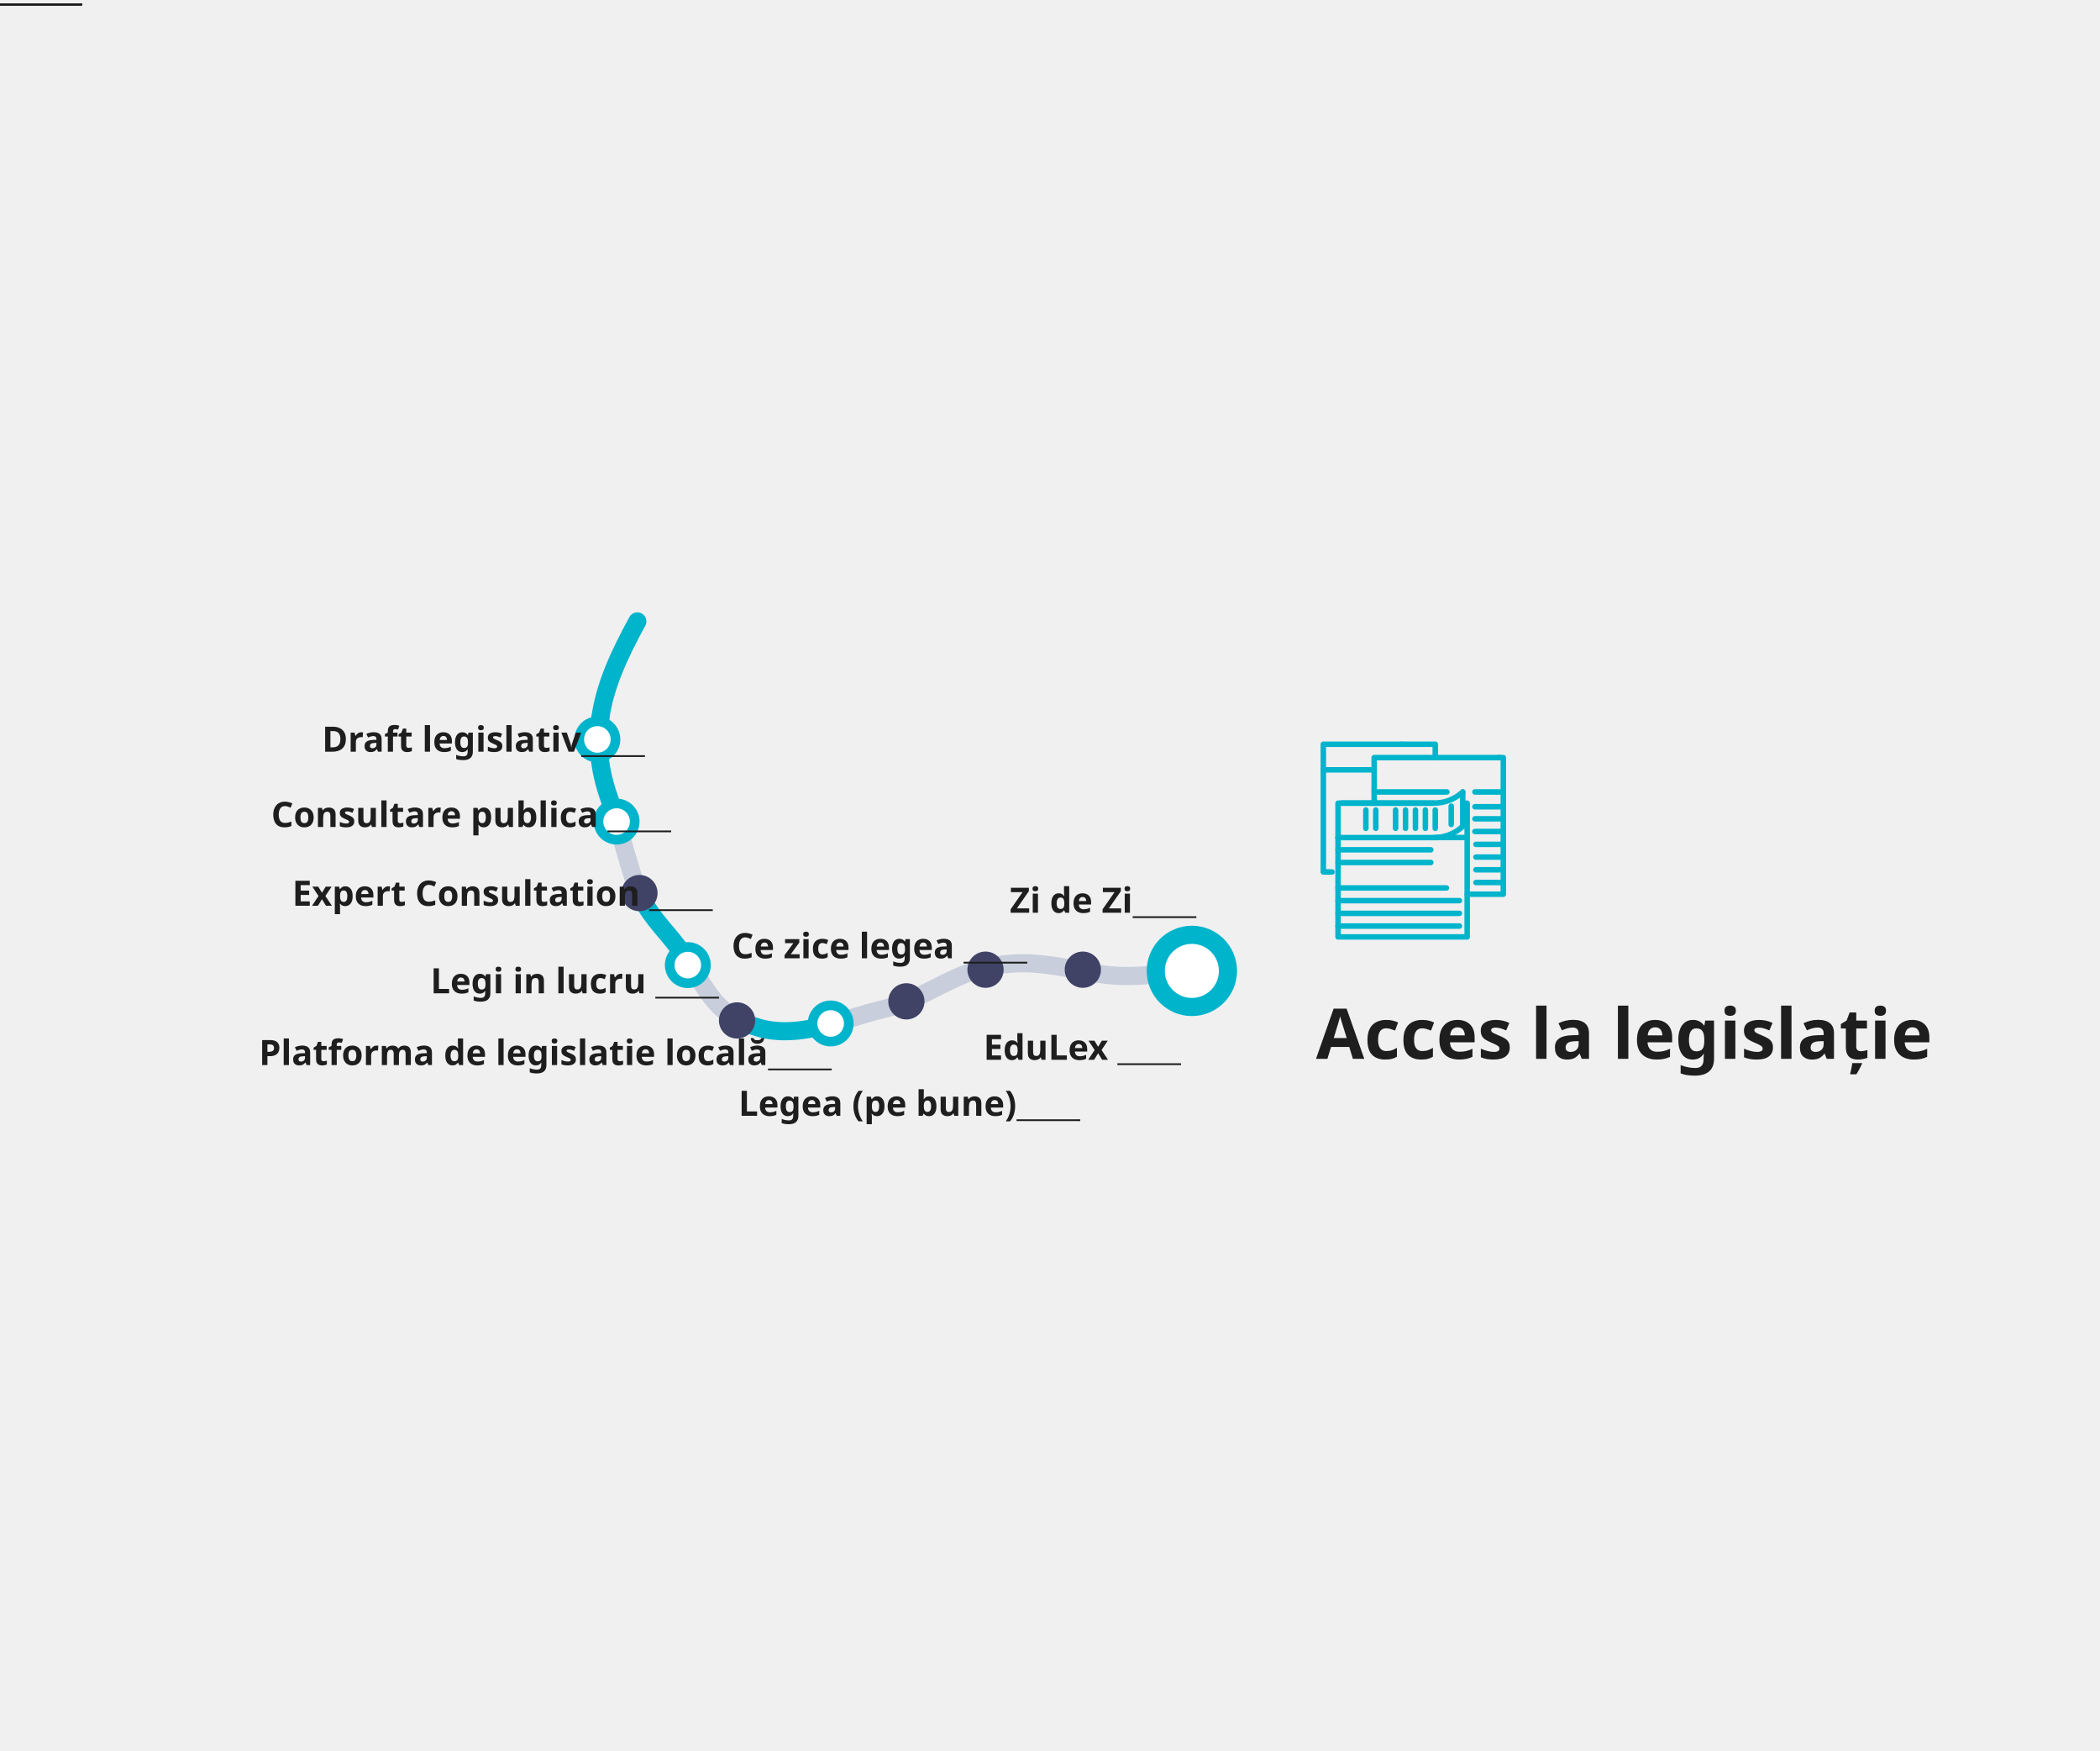
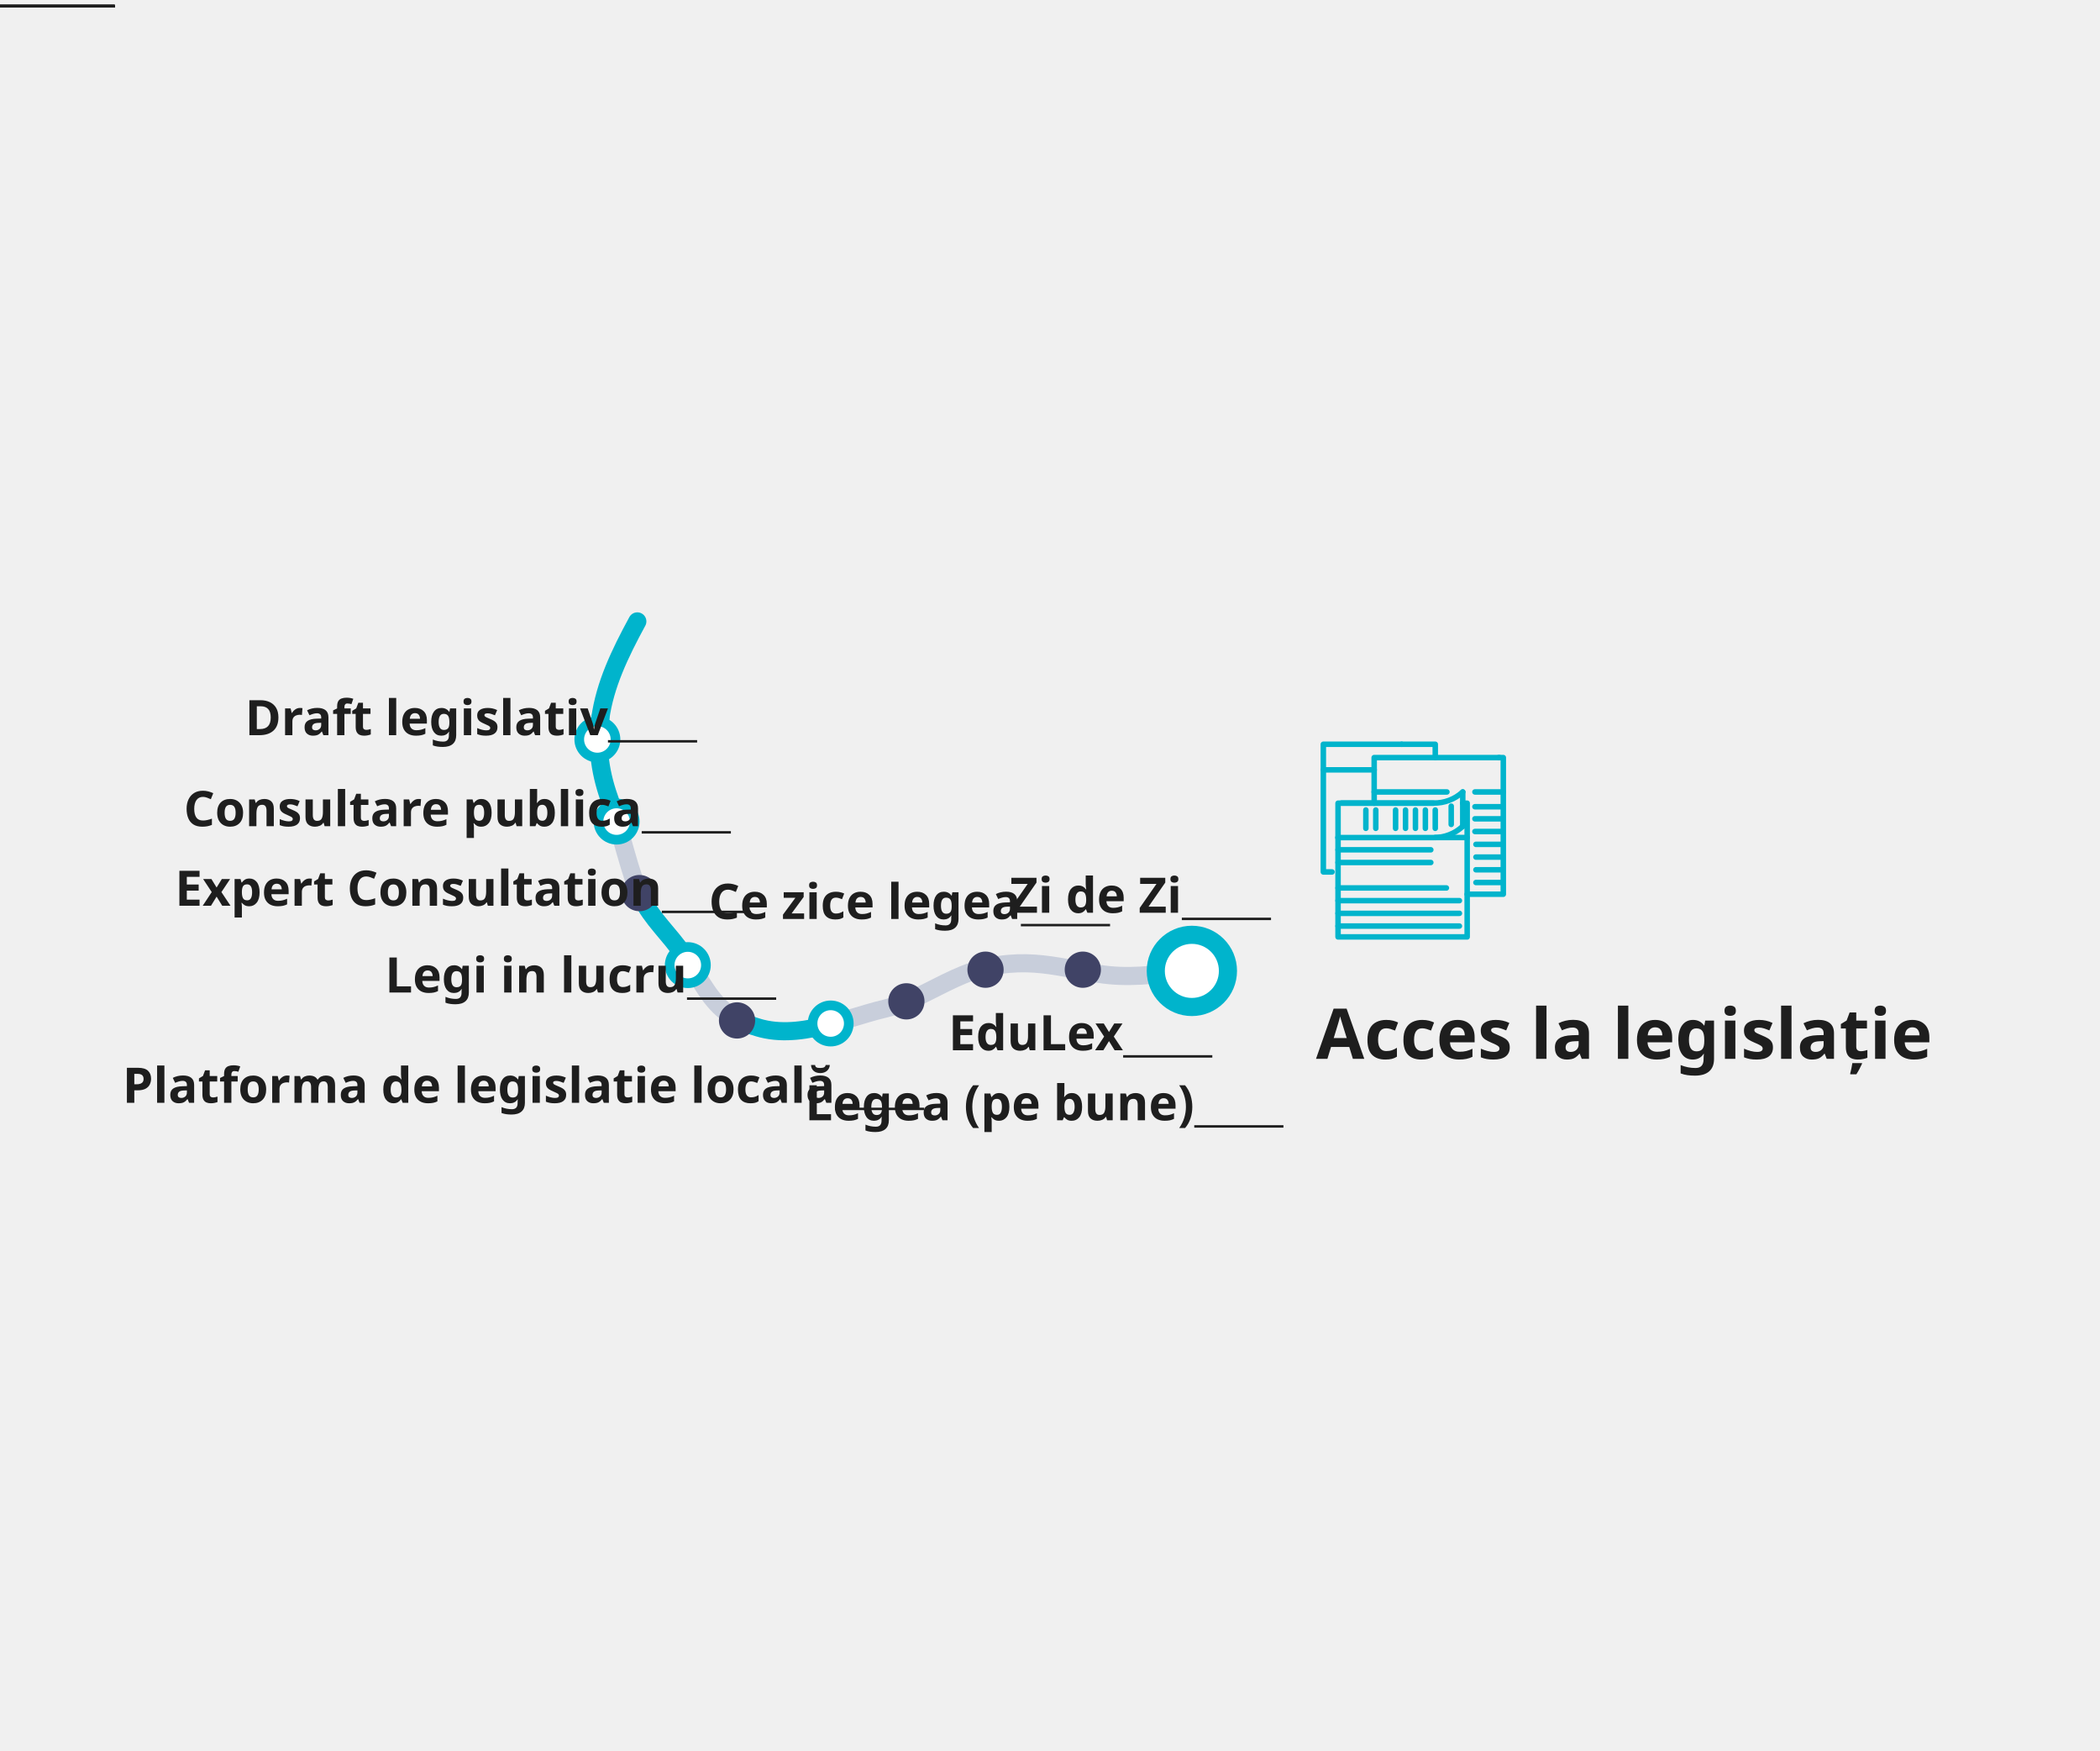
<svg xmlns="http://www.w3.org/2000/svg" width="1200" height="1000" viewBox="0 0 1200 1000" fill="none">
  <g id="segment-participation-03-legislatie-accesibila">
    <g id="Group 1167">
      <g id="Group 1116">
        <path id="Vector" d="M421.746 582.543C408.274 575.558 403.387 565.205 394.856 551.815" stroke="#C8CEDB" stroke-width="10.358" stroke-miterlimit="10" stroke-linecap="round" stroke-linejoin="round" />
        <path id="Vector_2" d="M474.753 585.028C461.556 588.534 448.222 590.77 435.44 587.623C434.832 587.485 434.225 587.319 433.617 587.126C429.007 585.801 425.114 584.283 421.746 582.516" stroke="#00B4CC" stroke-width="10.358" stroke-miterlimit="10" stroke-linecap="round" stroke-linejoin="round" />
        <path id="Vector_3" d="M474.753 585.028C481.876 583.123 488.971 580.859 495.873 578.843C499.186 577.877 502.471 576.994 505.674 576.221C520.333 572.715 532.315 565.04 545.456 559.049C551.861 556.122 558.542 553.61 565.941 552.147C580.96 549.22 592.583 550.159 604.84 552.174C612.018 553.362 619.39 554.935 627.81 556.316C643.712 558.911 659.945 557.061 676.151 554.714" stroke="#C8CEDB" stroke-width="10.358" stroke-miterlimit="10" stroke-linecap="round" stroke-linejoin="round" />
        <path id="Vector_4" d="M366.228 512.31C372.853 525.644 381.853 532.629 391.24 546.322C392.538 548.2 393.725 550.049 394.857 551.816" stroke="#00B4CC" stroke-width="10.358" stroke-miterlimit="10" stroke-linecap="round" stroke-linejoin="round" />
        <path id="Vector_5" d="M352.451 469.352C355.792 480.505 358.663 491.824 362.362 502.895C363.522 506.401 364.819 509.493 366.227 512.282" stroke="#C8CEDB" stroke-width="10.358" stroke-miterlimit="10" stroke-linecap="round" stroke-linejoin="round" />
        <path id="Vector_6" d="M343.037 410.299C341.05 424.461 342.209 439.397 348.145 456.072C349.718 460.462 351.126 464.879 352.452 469.351" stroke="#00B4CC" stroke-width="10.358" stroke-miterlimit="10" stroke-linecap="round" stroke-linejoin="round" />
        <path id="Vector_7" d="M364.185 355C354.108 373.525 345.715 391.194 343.037 410.298" stroke="#00B4CC" stroke-width="10.358" stroke-miterlimit="10" stroke-linecap="round" stroke-linejoin="round" />
        <path id="Vector_8" d="M681.065 575.282C692.455 575.282 701.688 566.049 701.688 554.659C701.688 543.269 692.455 534.036 681.065 534.036C669.676 534.036 660.442 543.269 660.442 554.659C660.442 566.049 669.676 575.282 681.065 575.282Z" fill="white" stroke="#00B4CC" stroke-width="10.358" stroke-miterlimit="10" stroke-linecap="round" stroke-linejoin="round" />
        <path id="Vector_9" d="M341.353 432.771C347.071 432.771 351.706 428.136 351.706 422.419C351.706 416.701 347.071 412.066 341.353 412.066C335.635 412.066 331 416.701 331 422.419C331 428.136 335.635 432.771 341.353 432.771Z" fill="white" stroke="#00B4CC" stroke-width="5.522" stroke-miterlimit="10" stroke-linecap="round" stroke-linejoin="round" />
        <path id="Vector_10" d="M352.341 479.705C358.059 479.705 362.694 475.069 362.694 469.352C362.694 463.634 358.059 458.999 352.341 458.999C346.623 458.999 341.988 463.634 341.988 469.352C341.988 475.069 346.623 479.705 352.341 479.705Z" fill="white" stroke="#00B4CC" stroke-width="5.522" stroke-miterlimit="10" stroke-linecap="round" stroke-linejoin="round" />
        <path id="Vector_11" d="M365.399 520.564C371.117 520.564 375.752 515.929 375.752 510.211C375.752 504.494 371.117 499.858 365.399 499.858C359.681 499.858 355.046 504.494 355.046 510.211C355.046 515.929 359.681 520.564 365.399 520.564Z" fill="#404366" />
        <path id="Vector_12" d="M393.035 561.699C398.752 561.699 403.387 557.064 403.387 551.347C403.387 545.629 398.752 540.994 393.035 540.994C387.317 540.994 382.682 545.629 382.682 551.347C382.682 557.064 387.317 561.699 393.035 561.699Z" fill="white" stroke="#00B4CC" stroke-width="5.522" stroke-miterlimit="10" stroke-linecap="round" stroke-linejoin="round" />
        <path id="Vector_13" d="M421.167 593.31C426.885 593.31 431.52 588.675 431.52 582.957C431.52 577.239 426.885 572.604 421.167 572.604C415.45 572.604 410.814 577.239 410.814 582.957C410.814 588.675 415.45 593.31 421.167 593.31Z" fill="#404366" />
        <path id="Vector_14" d="M474.67 595.05C480.388 595.05 485.023 590.414 485.023 584.697C485.023 578.979 480.388 574.344 474.67 574.344C468.953 574.344 464.317 578.979 464.317 584.697C464.317 590.414 468.953 595.05 474.67 595.05Z" fill="white" stroke="#00B4CC" stroke-width="5.522" stroke-miterlimit="10" stroke-linecap="round" stroke-linejoin="round" />
        <path id="Vector_15" d="M563.153 564.322C568.87 564.322 573.506 559.687 573.506 553.969C573.506 548.251 568.87 543.616 563.153 543.616C557.435 543.616 552.8 548.251 552.8 553.969C552.8 559.687 557.435 564.322 563.153 564.322Z" fill="#404366" />
        <path id="Vector_16" d="M517.932 582.405C523.65 582.405 528.285 577.77 528.285 572.052C528.285 566.334 523.65 561.699 517.932 561.699C512.214 561.699 507.579 566.334 507.579 572.052C507.579 577.77 512.214 582.405 517.932 582.405Z" fill="#404366" />
        <path id="Vector_17" d="M618.755 564.322C624.473 564.322 629.108 559.687 629.108 553.969C629.108 548.251 624.473 543.616 618.755 543.616C613.037 543.616 608.402 548.251 608.402 553.969C608.402 559.687 613.037 564.322 618.755 564.322Z" fill="#404366" />
      </g>
-       <text class="btn-project" text-decoration="underline" cursor="pointer" projectid="1" id="Draft legislativ" fill="#1E1E1E" xml:space="preserve" style="white-space: pre" font-family="Titillium Web" font-size="20" font-weight="600" letter-spacing="0px">
-         <tspan x="184" y="429.45">Draft legislativ</tspan>
+       <text class="btn-project" text-decoration="underline" cursor="pointer" projectid="1" id="Draft legislativ" fill="#1E1E1E" xml:space="preserve" style="white-space: pre" font-family="Titillium Web" font-size="28" font-weight="600" letter-spacing="0px">
+         <tspan x="140" y="420">Draft legislativ</tspan>
      </text>
-       <text class="btn-project" text-decoration="underline" cursor="pointer" projectid="2" id="Consultare publica" fill="#1E1E1E" xml:space="preserve" style="white-space: pre" font-family="Titillium Web" font-size="20" font-weight="600" letter-spacing="0px">
-         <tspan x="155" y="472.45">Consultare publica- </tspan>
+       <text class="btn-project" text-decoration="underline" cursor="pointer" projectid="2" id="Consultare publica" fill="#1E1E1E" xml:space="preserve" style="white-space: pre" font-family="Titillium Web" font-size="28" font-weight="600" letter-spacing="0px">
+         <tspan x="105" y="472">Consultare publica</tspan>
      </text>
-       <text class="btn-project" text-decoration="underline" cursor="pointer" projectid="3" id="Expert Consultation" fill="#1E1E1E" xml:space="preserve" style="white-space: pre" font-family="Titillium Web" font-size="20" font-weight="600" letter-spacing="0px">
-         <tspan x="167" y="517.45">Expert Consultation- </tspan>
+       <text class="btn-project" text-decoration="underline" cursor="pointer" projectid="3" id="Expert Consultation" fill="#1E1E1E" xml:space="preserve" style="white-space: pre" font-family="Titillium Web" font-size="28" font-weight="600" letter-spacing="0px">
+         <tspan x="100" y="517.45">Expert Consultation</tspan>
      </text>
-       <text class="btn-project" text-decoration="underline" cursor="pointer" projectid="4" id="Legi in lucru" fill="#1E1E1E" xml:space="preserve" style="white-space: pre" font-family="Titillium Web" font-size="20" font-weight="600" letter-spacing="0px">
-         <tspan x="246" y="567.45">Legi in lucru- </tspan>
+       <text class="btn-project" text-decoration="underline" cursor="pointer" projectid="4" id="Legi in lucru" fill="#1E1E1E" xml:space="preserve" style="white-space: pre" font-family="Titillium Web" font-size="28" font-weight="600" letter-spacing="0px">
+         <tspan x="220" y="567">Legi in lucru</tspan>
      </text>
-       <text class="btn-project" text-decoration="underline" cursor="pointer" projectid="5" id="Platforma de legislatie localÄ" fill="#1E1E1E" xml:space="preserve" style="white-space: pre" font-family="Titillium Web" font-size="20" font-weight="600" letter-spacing="0px">
-         <tspan x="148" y="608.45">Platforma de- legislatie locală</tspan>
+       <text class="btn-project" text-decoration="underline" cursor="pointer" projectid="5" id="Platforma de legislatie localÄ" fill="#1E1E1E" xml:space="preserve" style="white-space: pre" font-family="Titillium Web" font-size="28" font-weight="600" letter-spacing="0px">
+         <tspan x="70" y="630">Platforma de legislatie locală</tspan>
      </text>
-       <text class="btn-project" text-decoration="underline" cursor="pointer" projectid="6" id="Legea (pe bune)" fill="#1E1E1E" xml:space="preserve" style="white-space: pre" font-family="Titillium Web" font-size="20" font-weight="600" letter-spacing="0px">
-         <tspan x="422" y="637.45">Legea (pe bune)</tspan>
+       <text class="btn-project" text-decoration="underline" cursor="pointer" projectid="6" id="Legea (pe bune)" fill="#1E1E1E" xml:space="preserve" style="white-space: pre" font-family="Titillium Web" font-size="28" font-weight="600" letter-spacing="0px">
+         <tspan x="460" y="640">Legea (pe bune)</tspan>
      </text>
-       <text class="btn-project" text-decoration="underline" cursor="pointer" projectid="7" id="Ce zice legea" fill="#1E1E1E" xml:space="preserve" style="white-space: pre" font-family="Titillium Web" font-size="20" font-weight="600" letter-spacing="0px">
-         <tspan x="418" y="547.45">Ce zice legea- </tspan>
+       <text class="btn-project" text-decoration="underline" cursor="pointer" projectid="7" id="Ce zice legea" fill="#1E1E1E" xml:space="preserve" style="white-space: pre" font-family="Titillium Web" font-size="28" font-weight="600" letter-spacing="0px">
+         <tspan x="405" y="525">Ce zice legea</tspan>
      </text>
-       <text class="btn-project" text-decoration="underline" cursor="pointer" projectid="8" id="EduLex" fill="#1E1E1E" xml:space="preserve" style="white-space: pre" font-family="Titillium Web" font-size="20" font-weight="600" letter-spacing="0px">
-         <tspan x="562" y="605.45">EduLex- </tspan>
+       <text class="btn-project" text-decoration="underline" cursor="pointer" projectid="8" id="EduLex" fill="#1E1E1E" xml:space="preserve" style="white-space: pre" font-family="Titillium Web" font-size="28" font-weight="600" letter-spacing="0px">
+         <tspan x="542" y="600">EduLex</tspan>
      </text>
-       <text class="btn-project" text-decoration="underline" cursor="pointer" projectid="9" id="Zi de Zi" fill="#1E1E1E" xml:space="preserve" style="white-space: pre" font-family="Titillium Web" font-size="20" font-weight="600" letter-spacing="0px">
+       <text class="btn-project" text-decoration="underline" cursor="pointer" projectid="9" id="Zi de Zi" fill="#1E1E1E" xml:space="preserve" style="white-space: pre" font-family="Titillium Web" font-size="28" font-weight="600" letter-spacing="0px">
        <tspan x="577" y="521.45">Zi de Zi</tspan>
      </text>
      <text id="Acces la legislaÈie" fill="#1E1E1E" xml:space="preserve" style="white-space: pre" font-family="Titillium Web" font-size="40" font-weight="600" letter-spacing="0px">
        <tspan x="752" y="604.9">Acces la legislație</tspan>
      </text>
      <g id="Group 1166">
        <g id="icon-legislatie-accesibila 1">
          <path id="Vector_18" d="M835.858 458.858H838.384V535.239H764.598V458.858H819.185" stroke="#00B4CC" stroke-width="3.144" stroke-linecap="round" stroke-linejoin="round" />
          <path id="Vector_19" d="M764.508 478.495H819.187C825.366 478.578 831.338 476.275 835.86 472.065" stroke="#00B4CC" stroke-width="3.144" stroke-linecap="round" stroke-linejoin="round" />
          <path id="Vector_20" d="M835.857 452.43C831.322 456.61 825.35 458.881 819.184 458.768H766.525" stroke="#00B4CC" stroke-width="3.144" stroke-linecap="round" stroke-linejoin="round" />
          <path id="Vector_21" d="M835.858 472.065V458.86V452.43" stroke="#00B4CC" stroke-width="3.144" stroke-linecap="round" stroke-linejoin="round" />
          <path id="Vector_22" d="M820.149 478.472H838.383" stroke="#00B4CC" stroke-width="3.144" stroke-linecap="round" stroke-linejoin="round" />
          <path id="Vector_23" d="M785.244 458.86V432.795H856.734" stroke="#00B4CC" stroke-width="3.144" stroke-linecap="round" stroke-linejoin="round" />
          <path id="Vector_24" d="M856.481 432.795H859.03V510.853H838.385" stroke="#00B4CC" stroke-width="3.144" stroke-linecap="round" stroke-linejoin="round" />
          <path id="Vector_25" d="M842.818 452.43H859.032" stroke="#00B4CC" stroke-width="3.144" stroke-linecap="round" stroke-linejoin="round" />
          <path id="Vector_26" d="M785.244 452.43H826.811" stroke="#00B4CC" stroke-width="3.144" stroke-linecap="round" stroke-linejoin="round" />
          <path id="Vector_27" d="M800.951 425.192H756.192V439.798V481.985V498.129H761.153" stroke="#00B4CC" stroke-width="3.144" stroke-linecap="round" stroke-linejoin="round" />
          <path id="Vector_28" d="M800.952 425.192H820.151V432.794" stroke="#00B4CC" stroke-width="3.144" stroke-linecap="round" stroke-linejoin="round" />
          <path id="Vector_29" d="M820.149 462.739V473.211" stroke="#00B4CC" stroke-width="3.144" stroke-linecap="round" stroke-linejoin="round" />
          <path id="Vector_30" d="M829.267 460.536V470.985" stroke="#00B4CC" stroke-width="3.144" stroke-linecap="round" stroke-linejoin="round" />
          <path id="Vector_31" d="M814.5 462.739V473.211" stroke="#00B4CC" stroke-width="3.144" stroke-linecap="round" stroke-linejoin="round" />
          <path id="Vector_32" d="M808.829 462.739V473.211" stroke="#00B4CC" stroke-width="3.144" stroke-linecap="round" stroke-linejoin="round" />
          <path id="Vector_33" d="M803.155 462.739V473.211" stroke="#00B4CC" stroke-width="3.144" stroke-linecap="round" stroke-linejoin="round" />
          <path id="Vector_34" d="M797.48 462.739V473.211" stroke="#00B4CC" stroke-width="3.144" stroke-linecap="round" stroke-linejoin="round" />
          <path id="Vector_35" d="M786.161 462.739V473.211" stroke="#00B4CC" stroke-width="3.144" stroke-linecap="round" stroke-linejoin="round" />
          <path id="Vector_36" d="M780.49 462.739V473.211" stroke="#00B4CC" stroke-width="3.144" stroke-linecap="round" stroke-linejoin="round" />
          <path id="Vector_37" d="M764.598 485.477H817.601" stroke="#00B4CC" stroke-width="3.144" stroke-linecap="round" stroke-linejoin="round" />
          <path id="Vector_38" d="M764.598 492.732H817.601" stroke="#00B4CC" stroke-width="3.144" stroke-linecap="round" stroke-linejoin="round" />
          <path id="Vector_39" d="M843.392 496.887H858.342" stroke="#00B4CC" stroke-width="3.144" stroke-linecap="round" stroke-linejoin="round" />
          <path id="Vector_40" d="M843.392 504.167H858.342" stroke="#00B4CC" stroke-width="3.144" stroke-linecap="round" stroke-linejoin="round" />
          <path id="Vector_41" d="M843.392 482.374H858.342" stroke="#00B4CC" stroke-width="3.144" stroke-linecap="round" stroke-linejoin="round" />
          <path id="Vector_42" d="M843.392 489.633H858.342" stroke="#00B4CC" stroke-width="3.144" stroke-linecap="round" stroke-linejoin="round" />
          <path id="Vector_43" d="M842.818 467.771H857.769" stroke="#00B4CC" stroke-width="3.144" stroke-linecap="round" stroke-linejoin="round" />
          <path id="Vector_44" d="M842.818 460.88H857.769" stroke="#00B4CC" stroke-width="3.144" stroke-linecap="round" stroke-linejoin="round" />
          <path id="Vector_45" d="M842.818 475.025H857.769" stroke="#00B4CC" stroke-width="3.144" stroke-linecap="round" stroke-linejoin="round" />
          <path id="Vector_46" d="M764.598 507.27H826.511" stroke="#00B4CC" stroke-width="3.144" stroke-linecap="round" stroke-linejoin="round" />
          <path id="Vector_47" d="M764.598 514.524H833.952" stroke="#00B4CC" stroke-width="3.144" stroke-linecap="round" stroke-linejoin="round" />
          <path id="Vector_48" d="M764.598 529.038H833.952" stroke="#00B4CC" stroke-width="3.144" stroke-linecap="round" stroke-linejoin="round" />
          <path id="Vector_49" d="M764.598 521.783H833.952" stroke="#00B4CC" stroke-width="3.144" stroke-linecap="round" stroke-linejoin="round" />
          <path id="Vector_50" d="M756.192 439.8H785.243" stroke="#00B4CC" stroke-width="3.144" stroke-linecap="round" stroke-linejoin="round" />
        </g>
      </g>
    </g>
  </g>
</svg>
